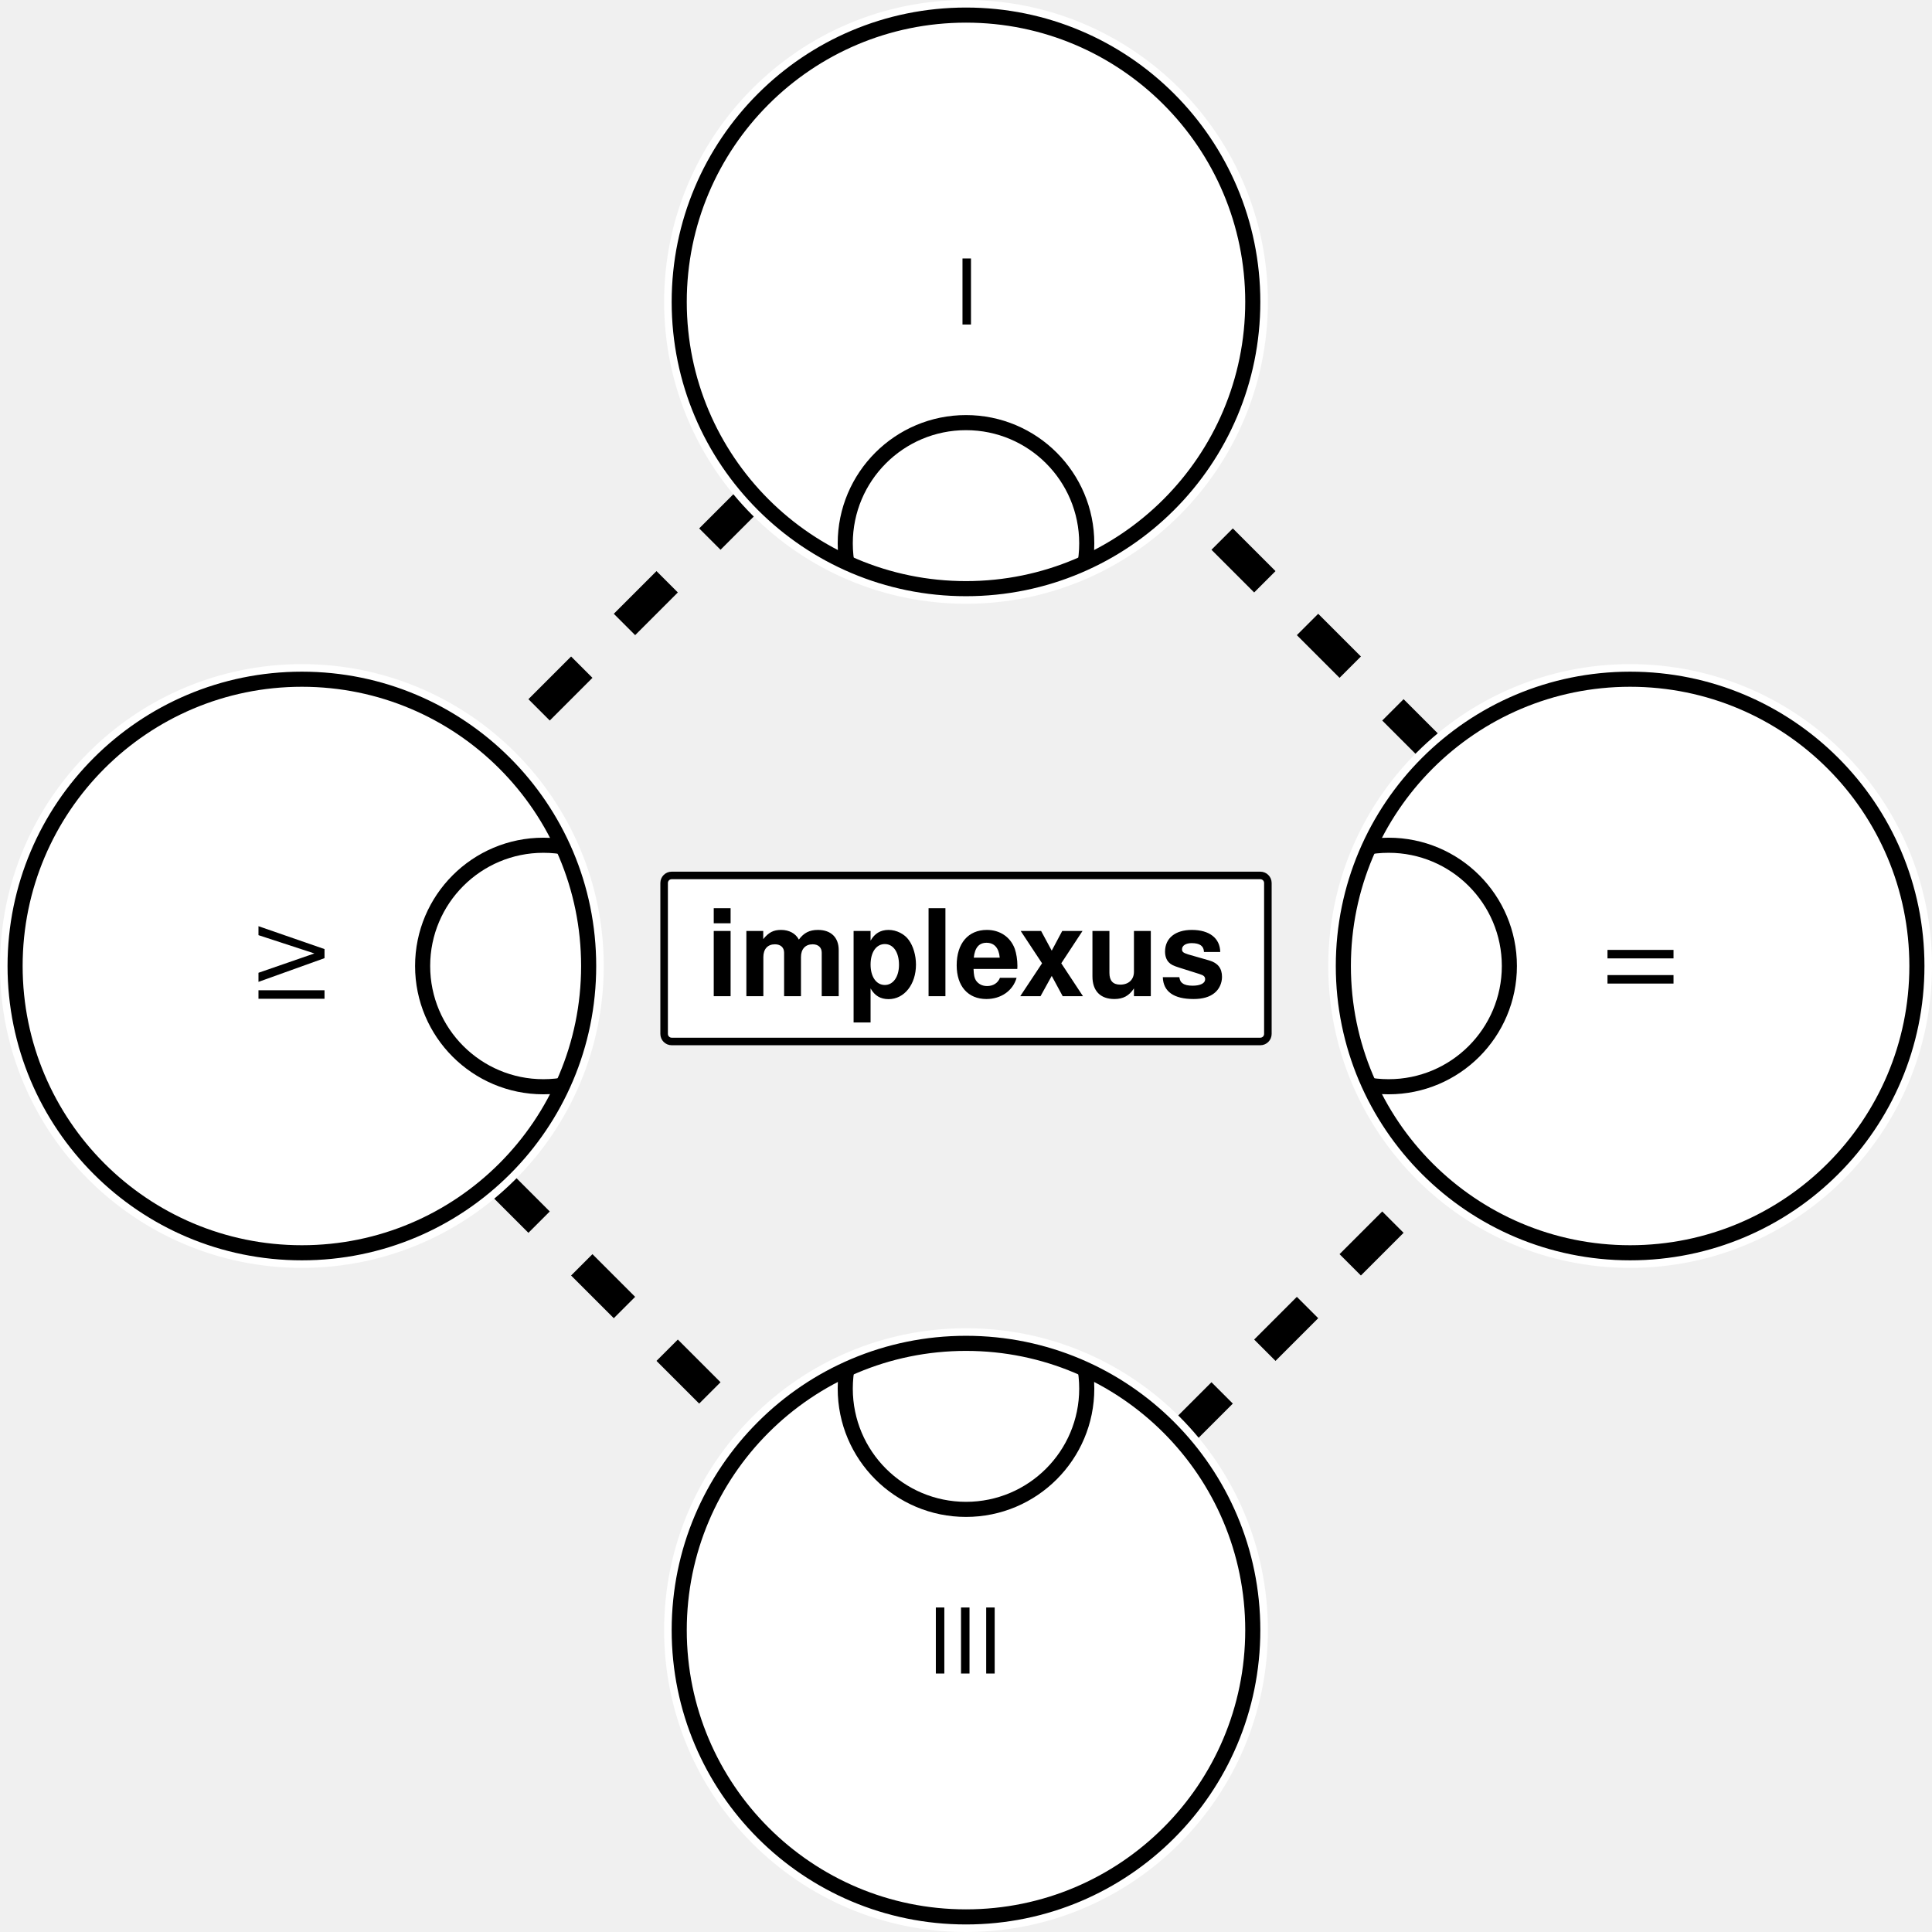
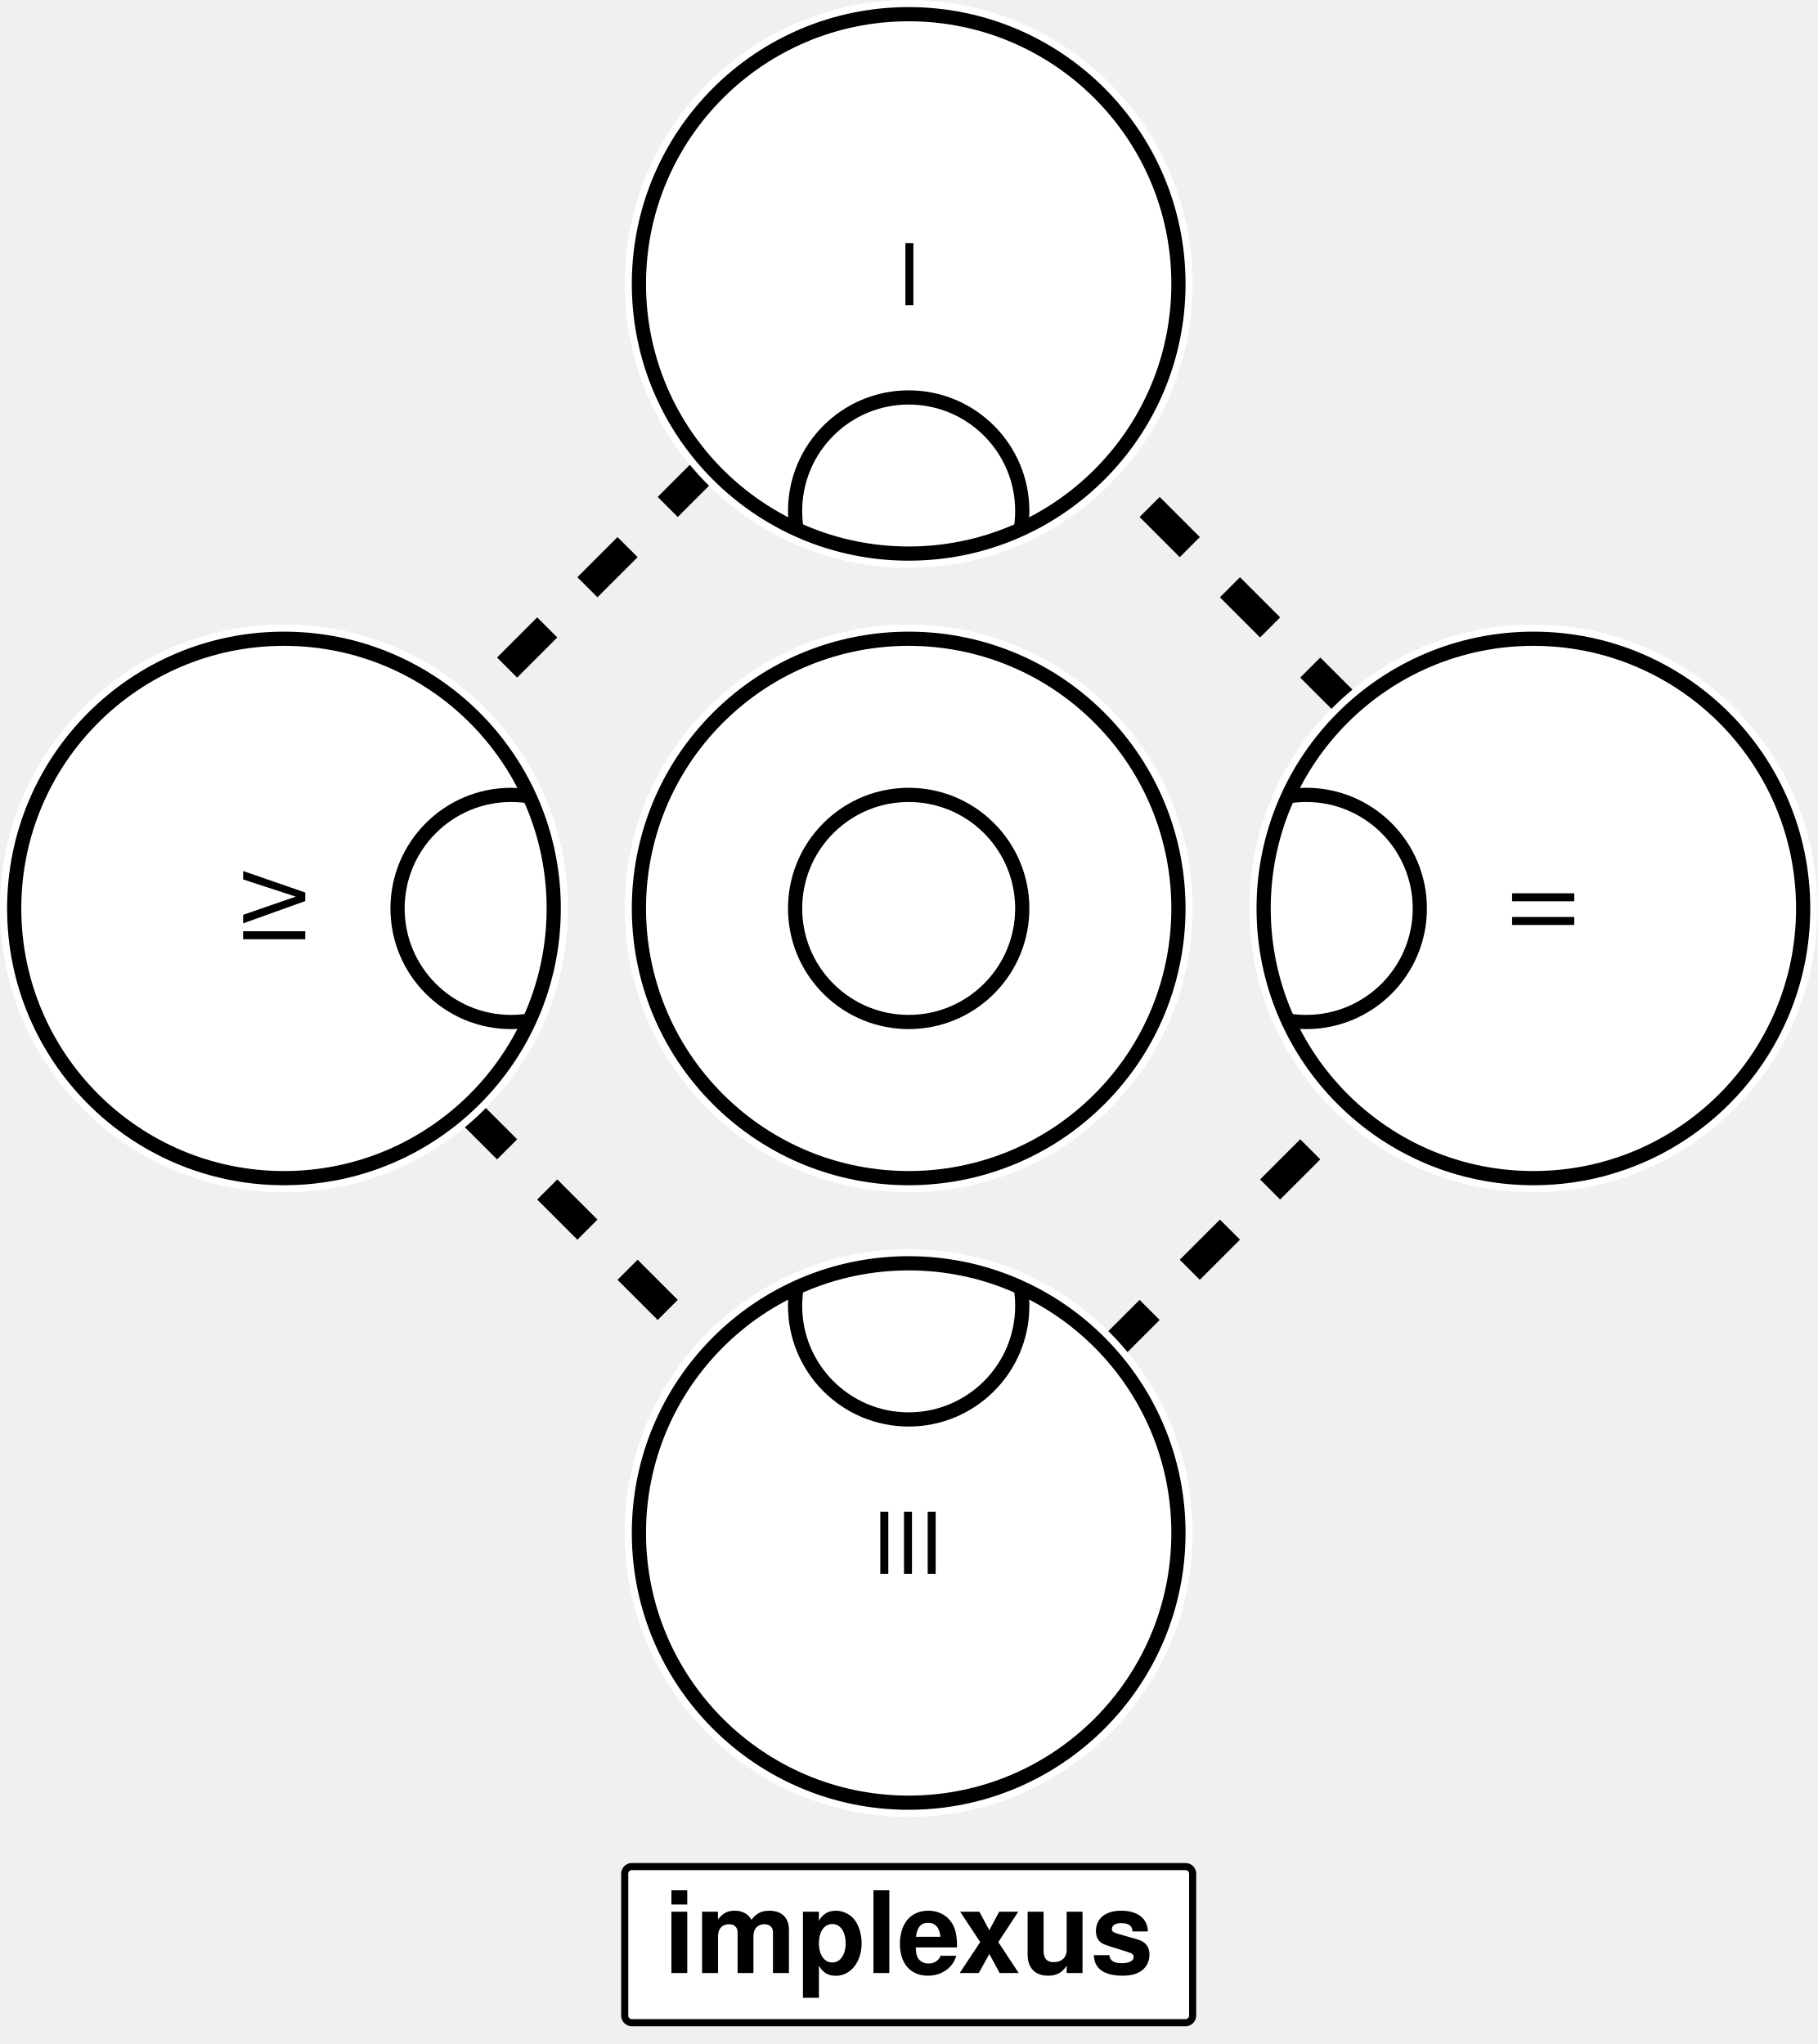
- <svg xmlns="http://www.w3.org/2000/svg" xmlns:xlink="http://www.w3.org/1999/xlink" version="1.1" baseProfile="full" viewbox="0 0 256 256" width="256" height="256">
+ <svg xmlns="http://www.w3.org/2000/svg" xmlns:xlink="http://www.w3.org/1999/xlink" version="1.1" baseProfile="full" viewbox="0 0 256 288" width="256" height="288">
  <style type="text/css">
		text {
			font-family: Helvetica;
			fill: black;
		}
		.orb-outline,
		.inner,
		.title-container {
			stroke: black;
		}
		.orb,
		.title-container {
			fill: white;
		}
		.orb-outline {
			stroke-width: 2px;
			fill: none;
		}
		.inner {
			fill: none;
			stroke-width: 4px;
			stroke-dasharray: 8px;
		}
		.message {
			text-anchor: middle;
			font-size: 12px;
		}
		.title {
			text-anchor: middle;
			font-size: 16px;
			font-weight: 600;
		}
		.title-container {
			stroke-width: 1px;
		}
	</style>
  <defs>
    <clipPath id="orb_outline">
      <circle r="38" />
    </clipPath>
    <g id="orb" transform="translate(128 40)">
      <circle class="orb" r="40" />
      <circle class="orb orb-outline" r="16" cy="32" clip-path="url(#orb_outline)" />
      <circle class="orb-outline" r="38" />
    </g>
  </defs>
+   <g transform="rotate(45 128 128) translate(128 128)">
+     <circle class="orb" r="40" />
+     <circle class="orb-outline" r="16" />
+     <circle class="orb-outline" r="38" />
+   </g>
  <g>
    <animateTransform attributeName="transform" type="rotate" from="360 128 128" to="0 128 128" dur="16s" repeatCount="indefinite" />
    <rect class="inner" width="128" height="128" x="64" y="64" transform="rotate(45 128 128)">
      <animate attributeName="stroke-dashoffset" from="0" to="16" dur="500ms" repeatCount="indefinite" />
    </rect>
    <use xlink:href="#orb" transform="rotate(0 128 128)" />
    <use xlink:href="#orb" transform="rotate(90 128 128)" />
    <use xlink:href="#orb" transform="rotate(180 128 128)" />
    <use xlink:href="#orb" transform="rotate(270 128 128)" />
    <g transform="rotate(0 128 128) translate(128 43)">
      <text class="message" x="0" y="0">I</text>
    </g>
    <g transform="rotate(90 128 128) translate(128 43)">
      <text class="message" x="0" y="0">II</text>
    </g>
    <g transform="rotate(180 128 128) translate(128 43)">
      <text class="message" x="0" y="0">III</text>
    </g>
    <g transform="rotate(270 128 128) translate(128 43)">
      <text class="message" x="0" y="0">IV</text>
    </g>
  </g>
-   <rect class="title-container" width="80" height="22" x="88" y="116" rx="1" ry="1" />
-   <text class="title" x="128" y="132">implexus</text>
+   <rect class="title-container" width="80" height="22" x="88" y="263" rx="1" ry="1" />
+   <text class="title" x="128" y="278">implexus</text>
</svg>
